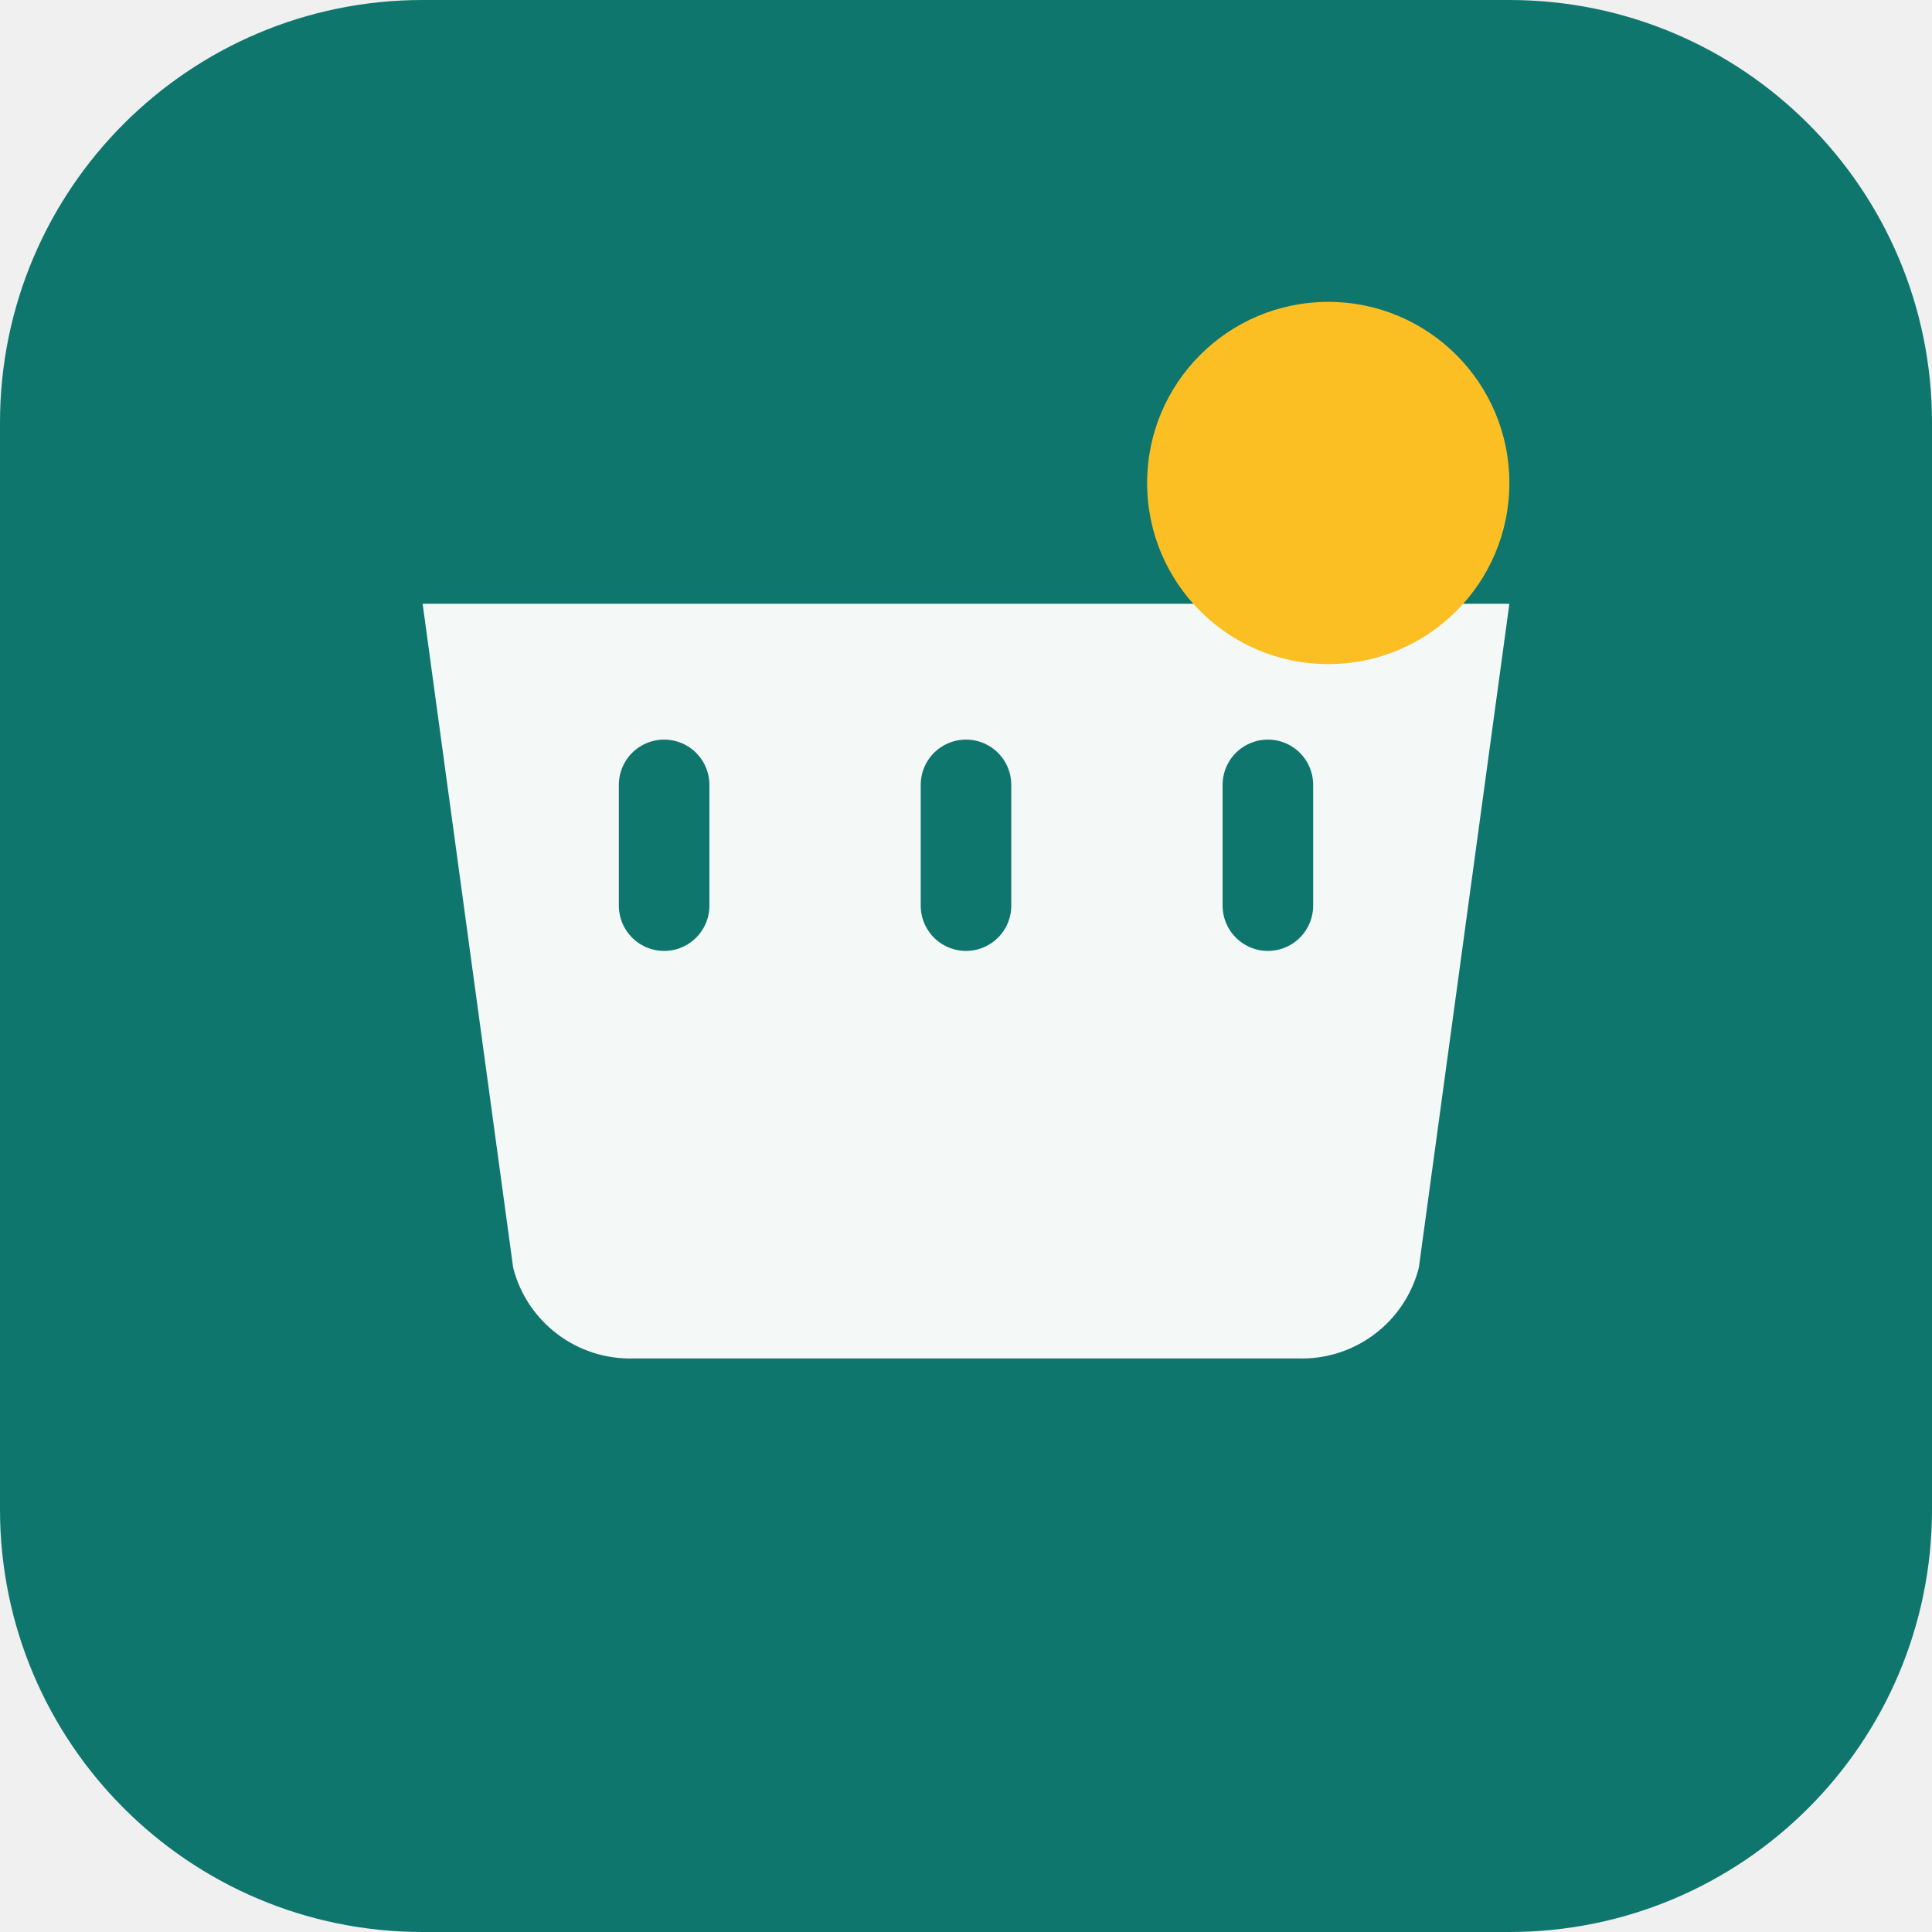
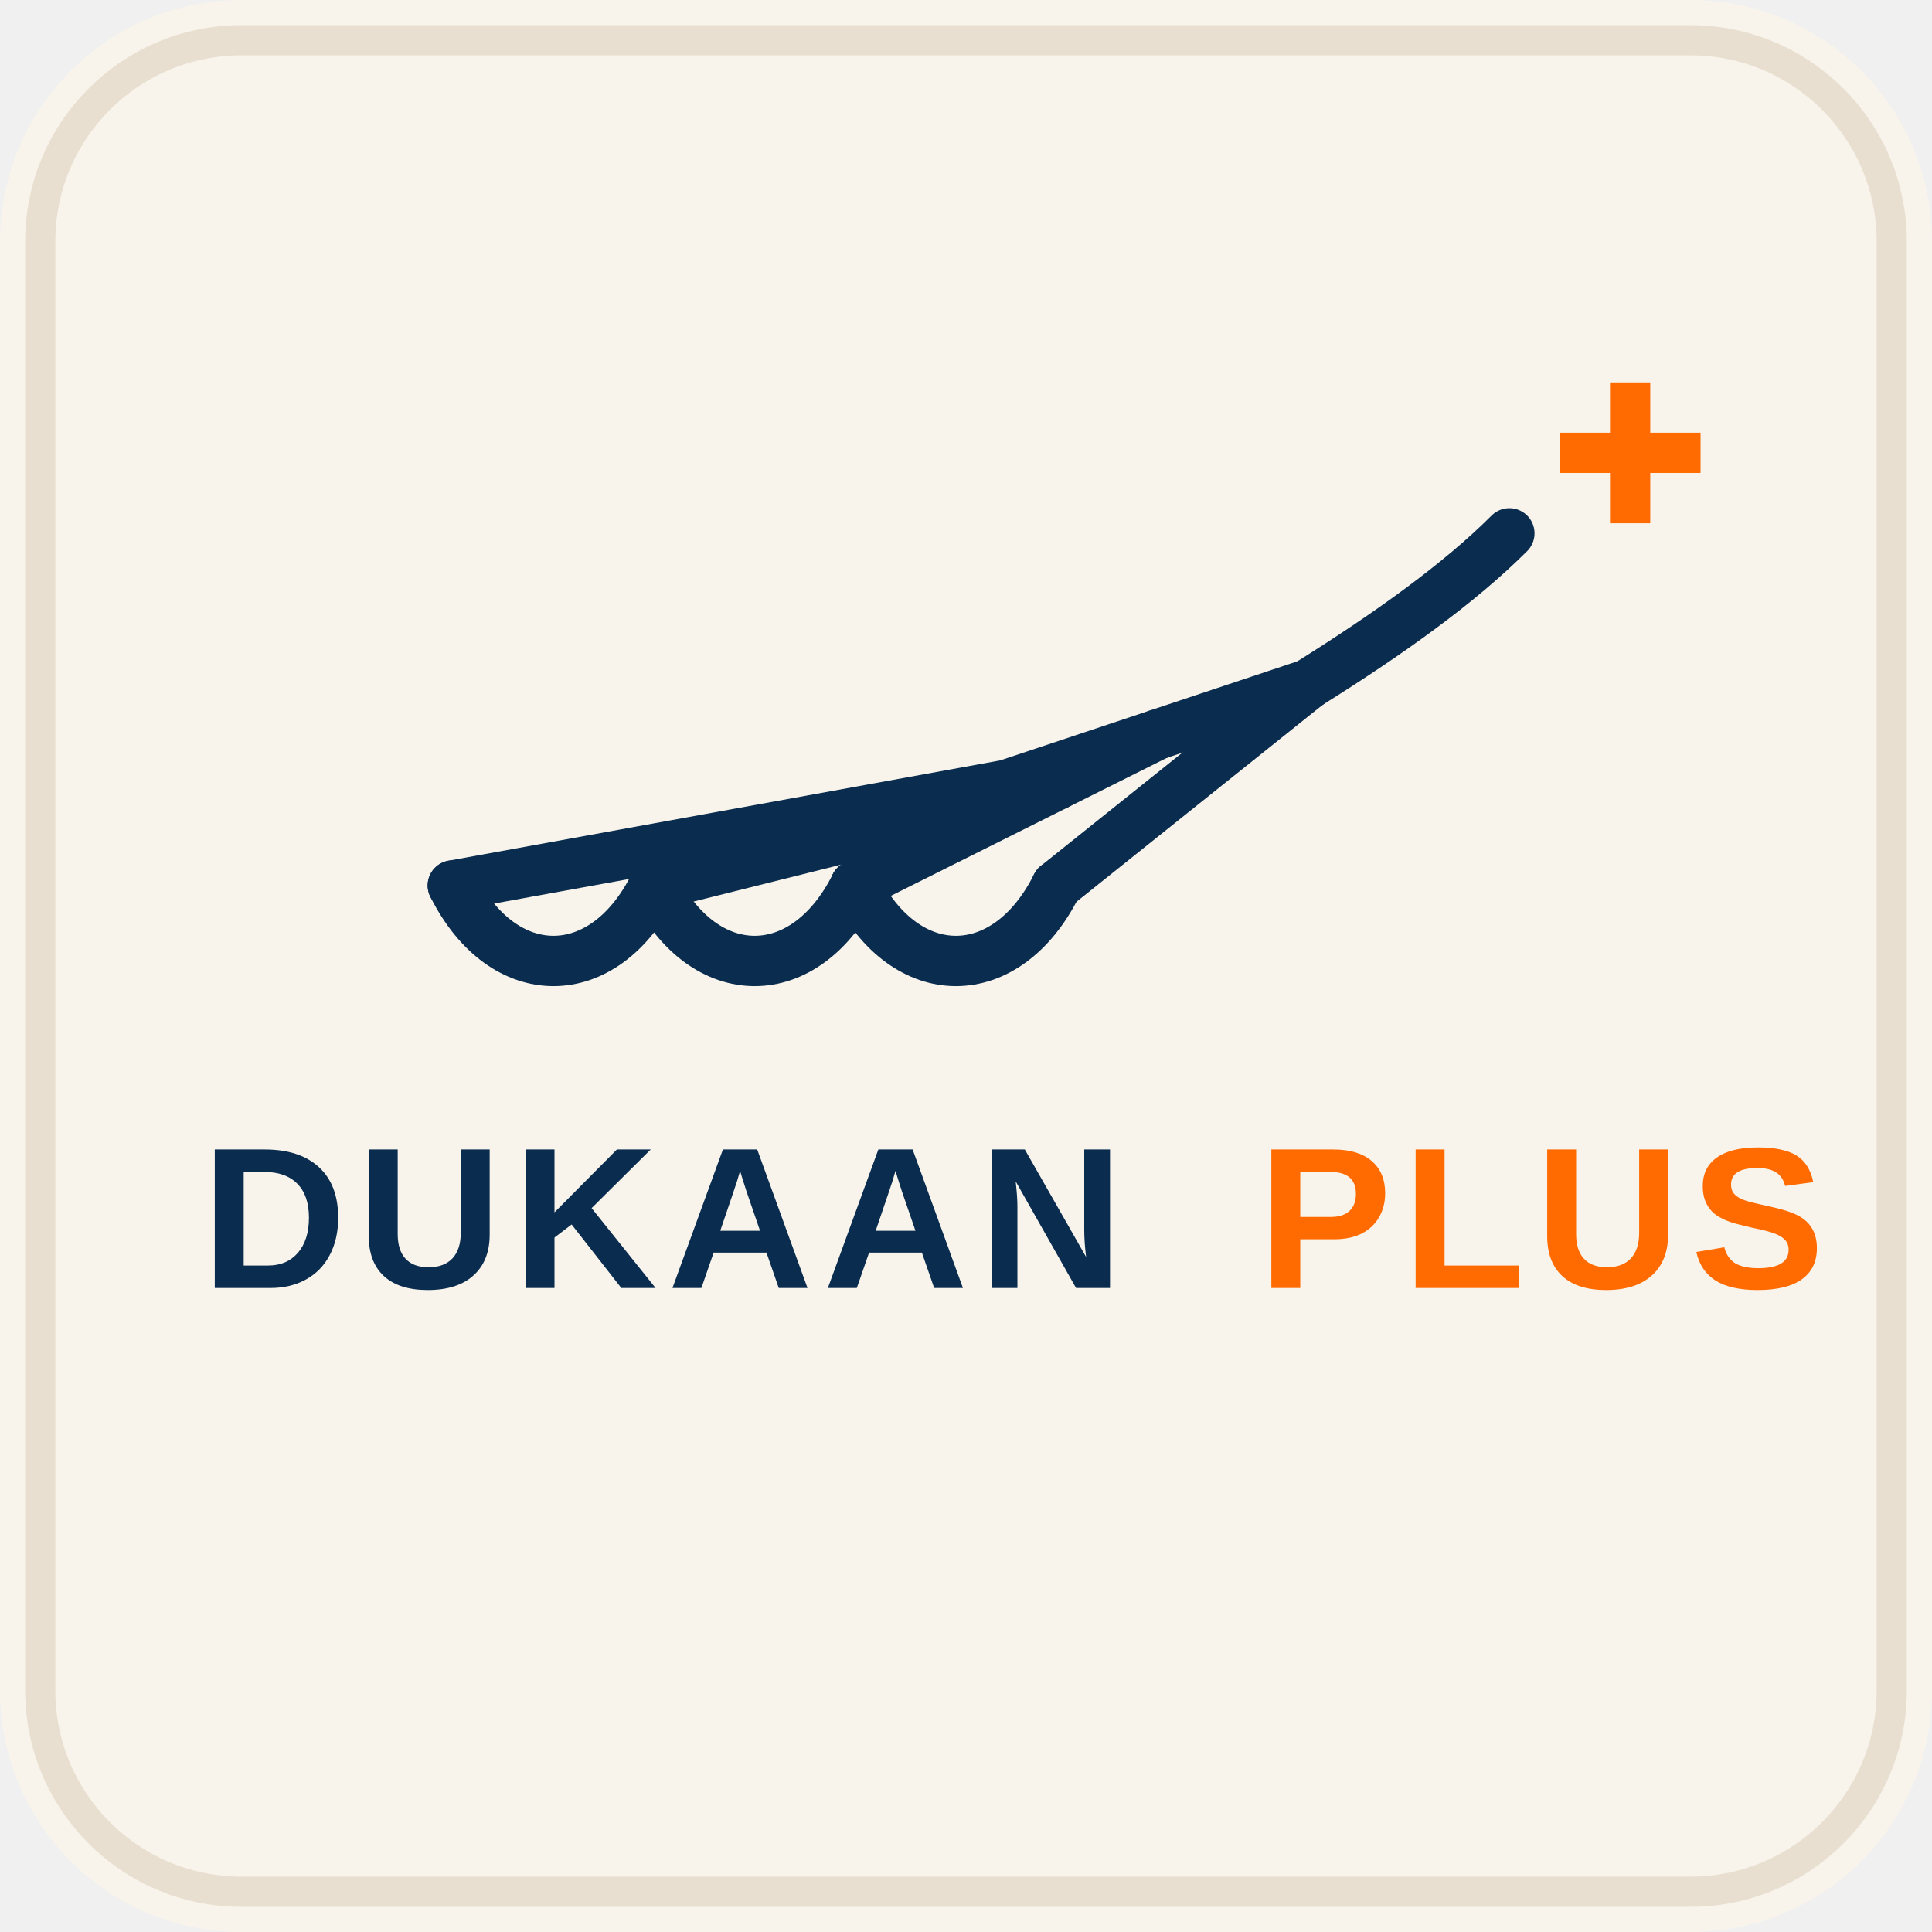
- <svg xmlns="http://www.w3.org/2000/svg" viewBox="0 0 64 64" width="64" height="64">
-   <rect width="64" height="64" rx="14" fill="#0f766e" />
-   <path d="M14 20h36l-3 22a4 4 0 0 1-4 3H21a4 4 0 0 1-4-3L14 20z" fill="#ffffff" opacity="0.95" />
-   <path d="M22 26v4M32 26v4M42 26v4" stroke="#0f766e" stroke-width="3" stroke-linecap="round" />
-   <circle cx="44" cy="16" r="6" fill="#fbbf24" />
+ <svg xmlns="http://www.w3.org/2000/svg" width="192" height="192" viewBox="0 0 192 192">
+   <rect width="192" height="192" fill="#F8F4EC" rx="24" />
+   <rect x="4" y="4" width="184" height="184" fill="none" stroke="#E8DFD0" stroke-width="3" rx="20" />
+   <g transform="translate(0, 8)">
+     <g fill="none" stroke="#0A2C4E" stroke-width="5" stroke-linecap="round" stroke-linejoin="round">
+       <path d="M 45 80 L 100 70 L 130 60" />
+       <path d="M 45 80 C 50 90, 60 90, 65 80" />
+       <path d="M 65 80 C 70 90, 80 90, 85 80" />
+       <path d="M 85 80 C 90 90, 100 90, 105 80" />
+       <path d="M 65 80 L 105 70" />
+       <path d="M 85 80 L 115 65" />
+       <path d="M 105 80 L 130 60" />
+       <path d="M 130 60 C 138 55, 145 50, 150 45" />
+     </g>
+     <g fill="#FF6B00">
+       <rect x="155" y="35" width="14" height="4" />
+       <rect x="160" y="30" width="4" height="14" />
+     </g>
+     <text x="20" y="120" font-family="Arial, Helvetica, sans-serif" font-size="20" font-weight="bold" fill="#0A2C4E" letter-spacing="1">DUKAAN</text>
+     <text x="125" y="120" font-family="Arial, Helvetica, sans-serif" font-size="20" font-weight="bold" fill="#FF6B00" letter-spacing="1">PLUS</text>
+   </g>
</svg>
